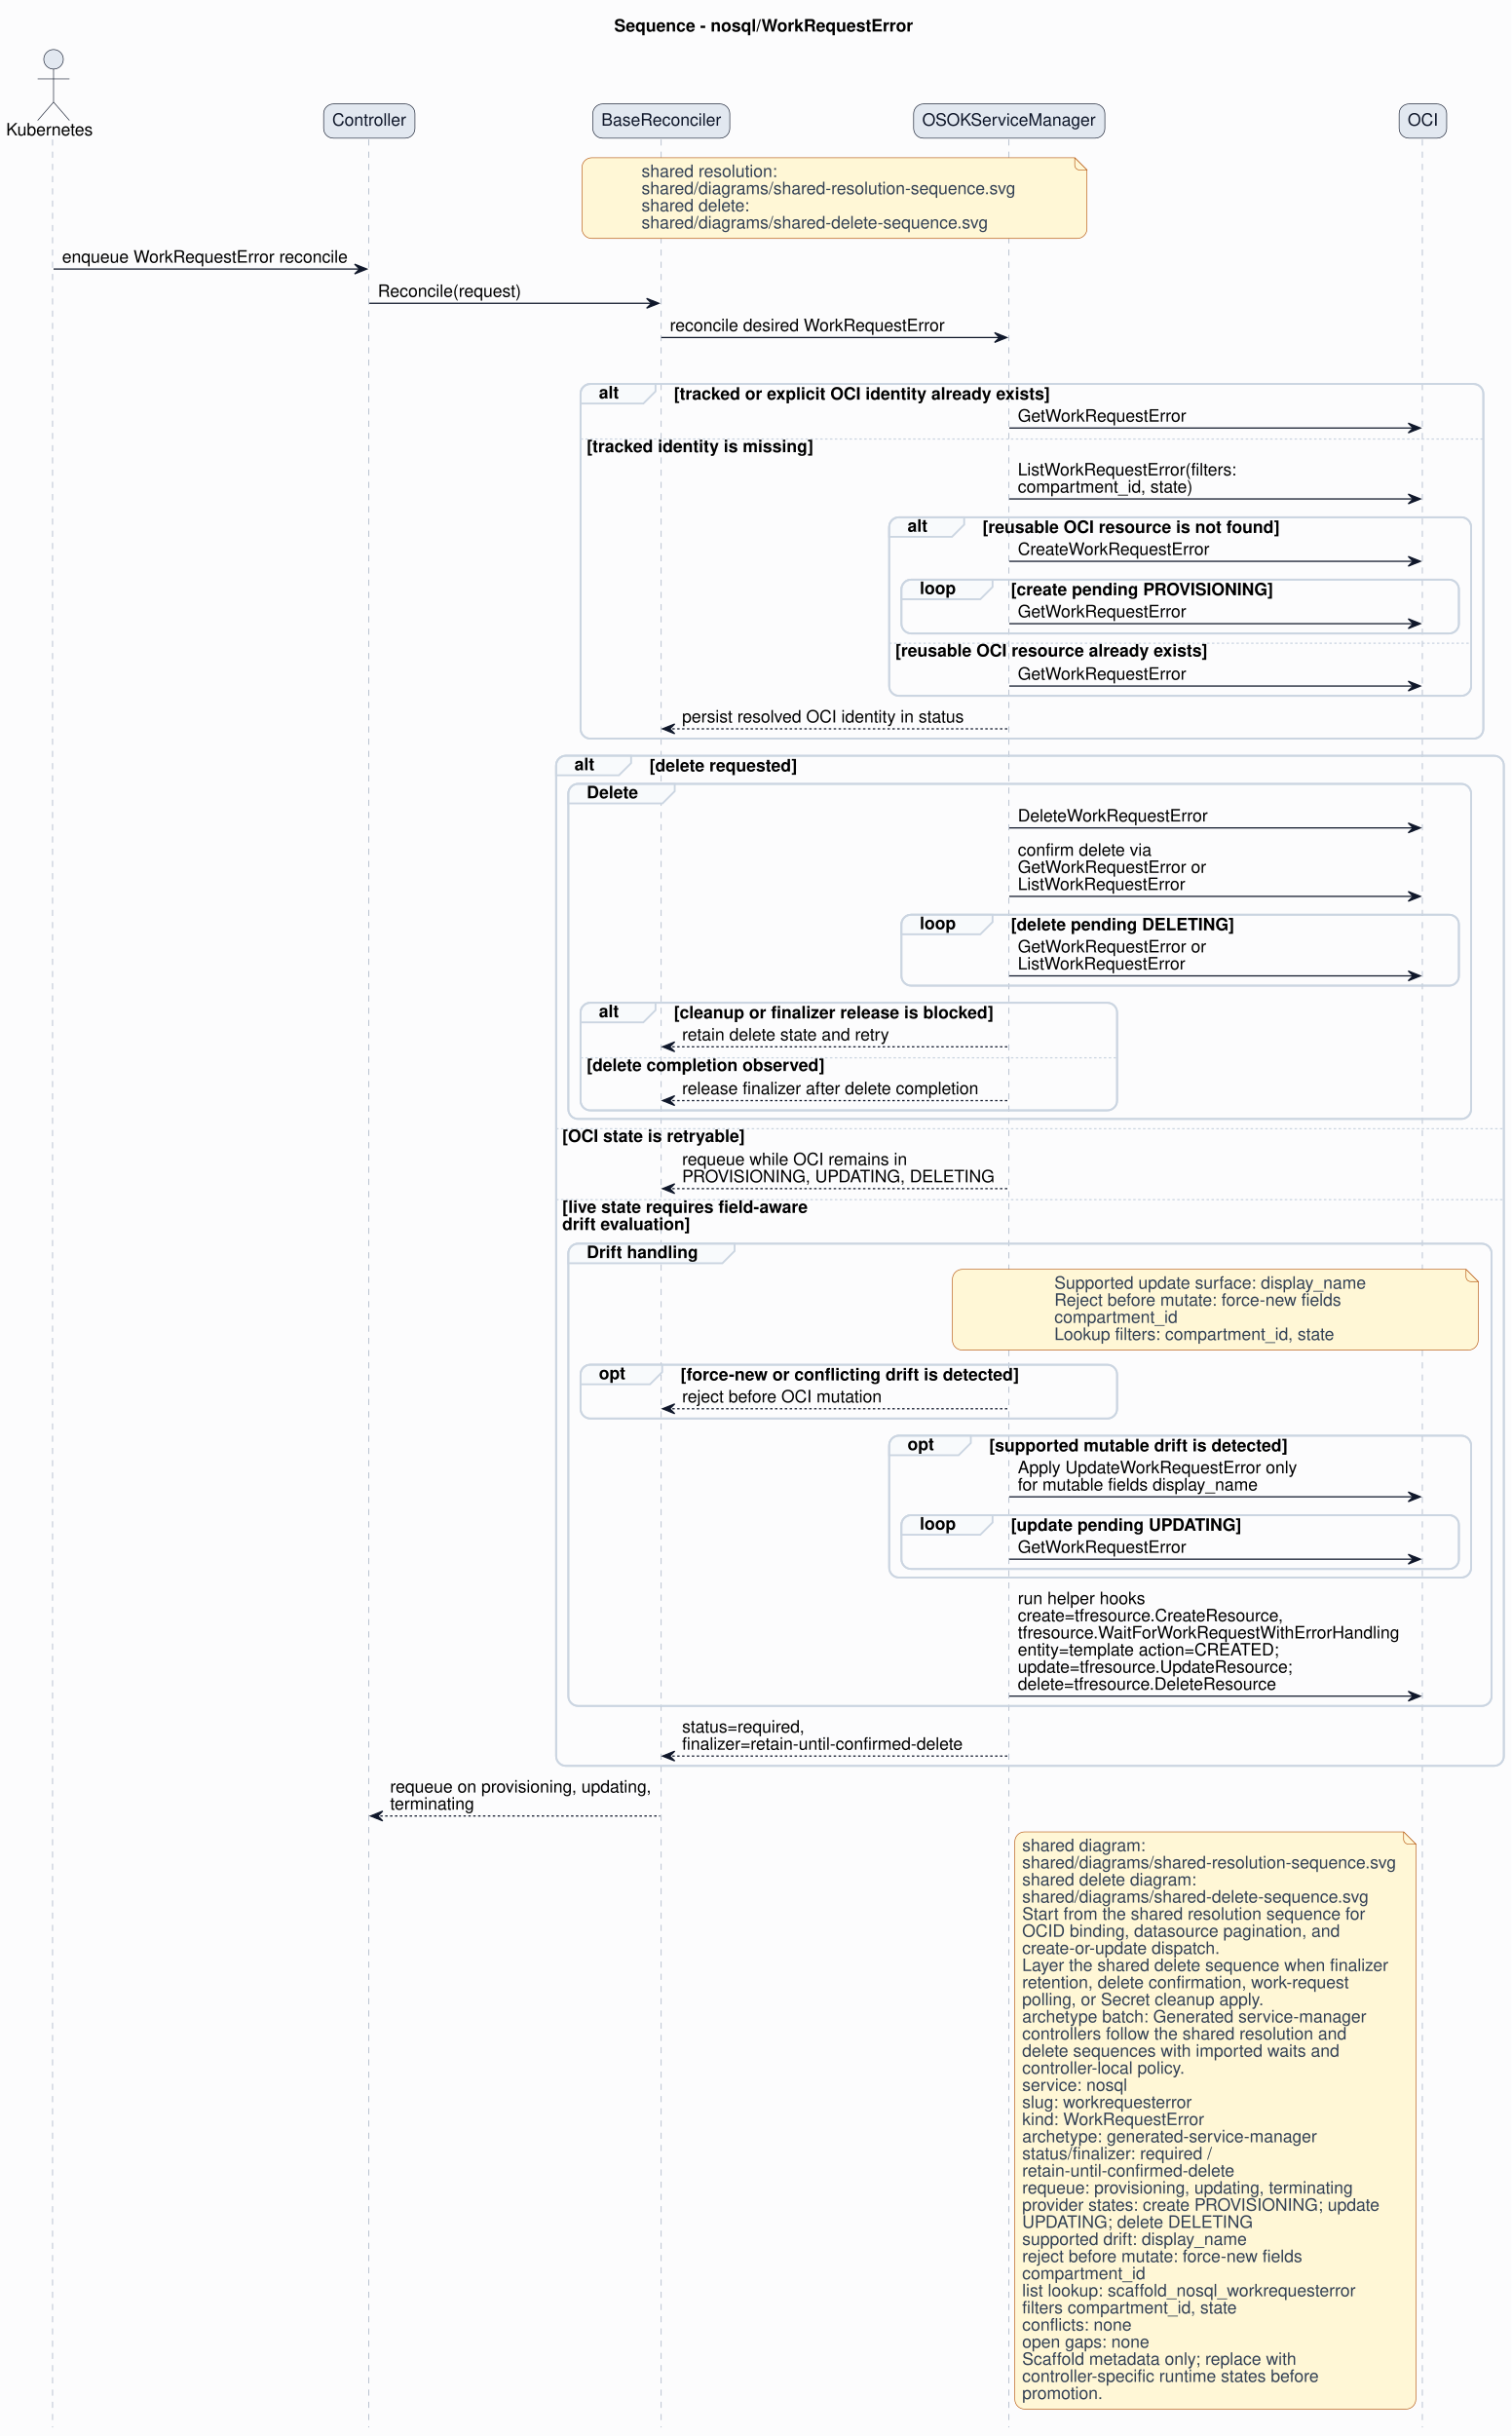
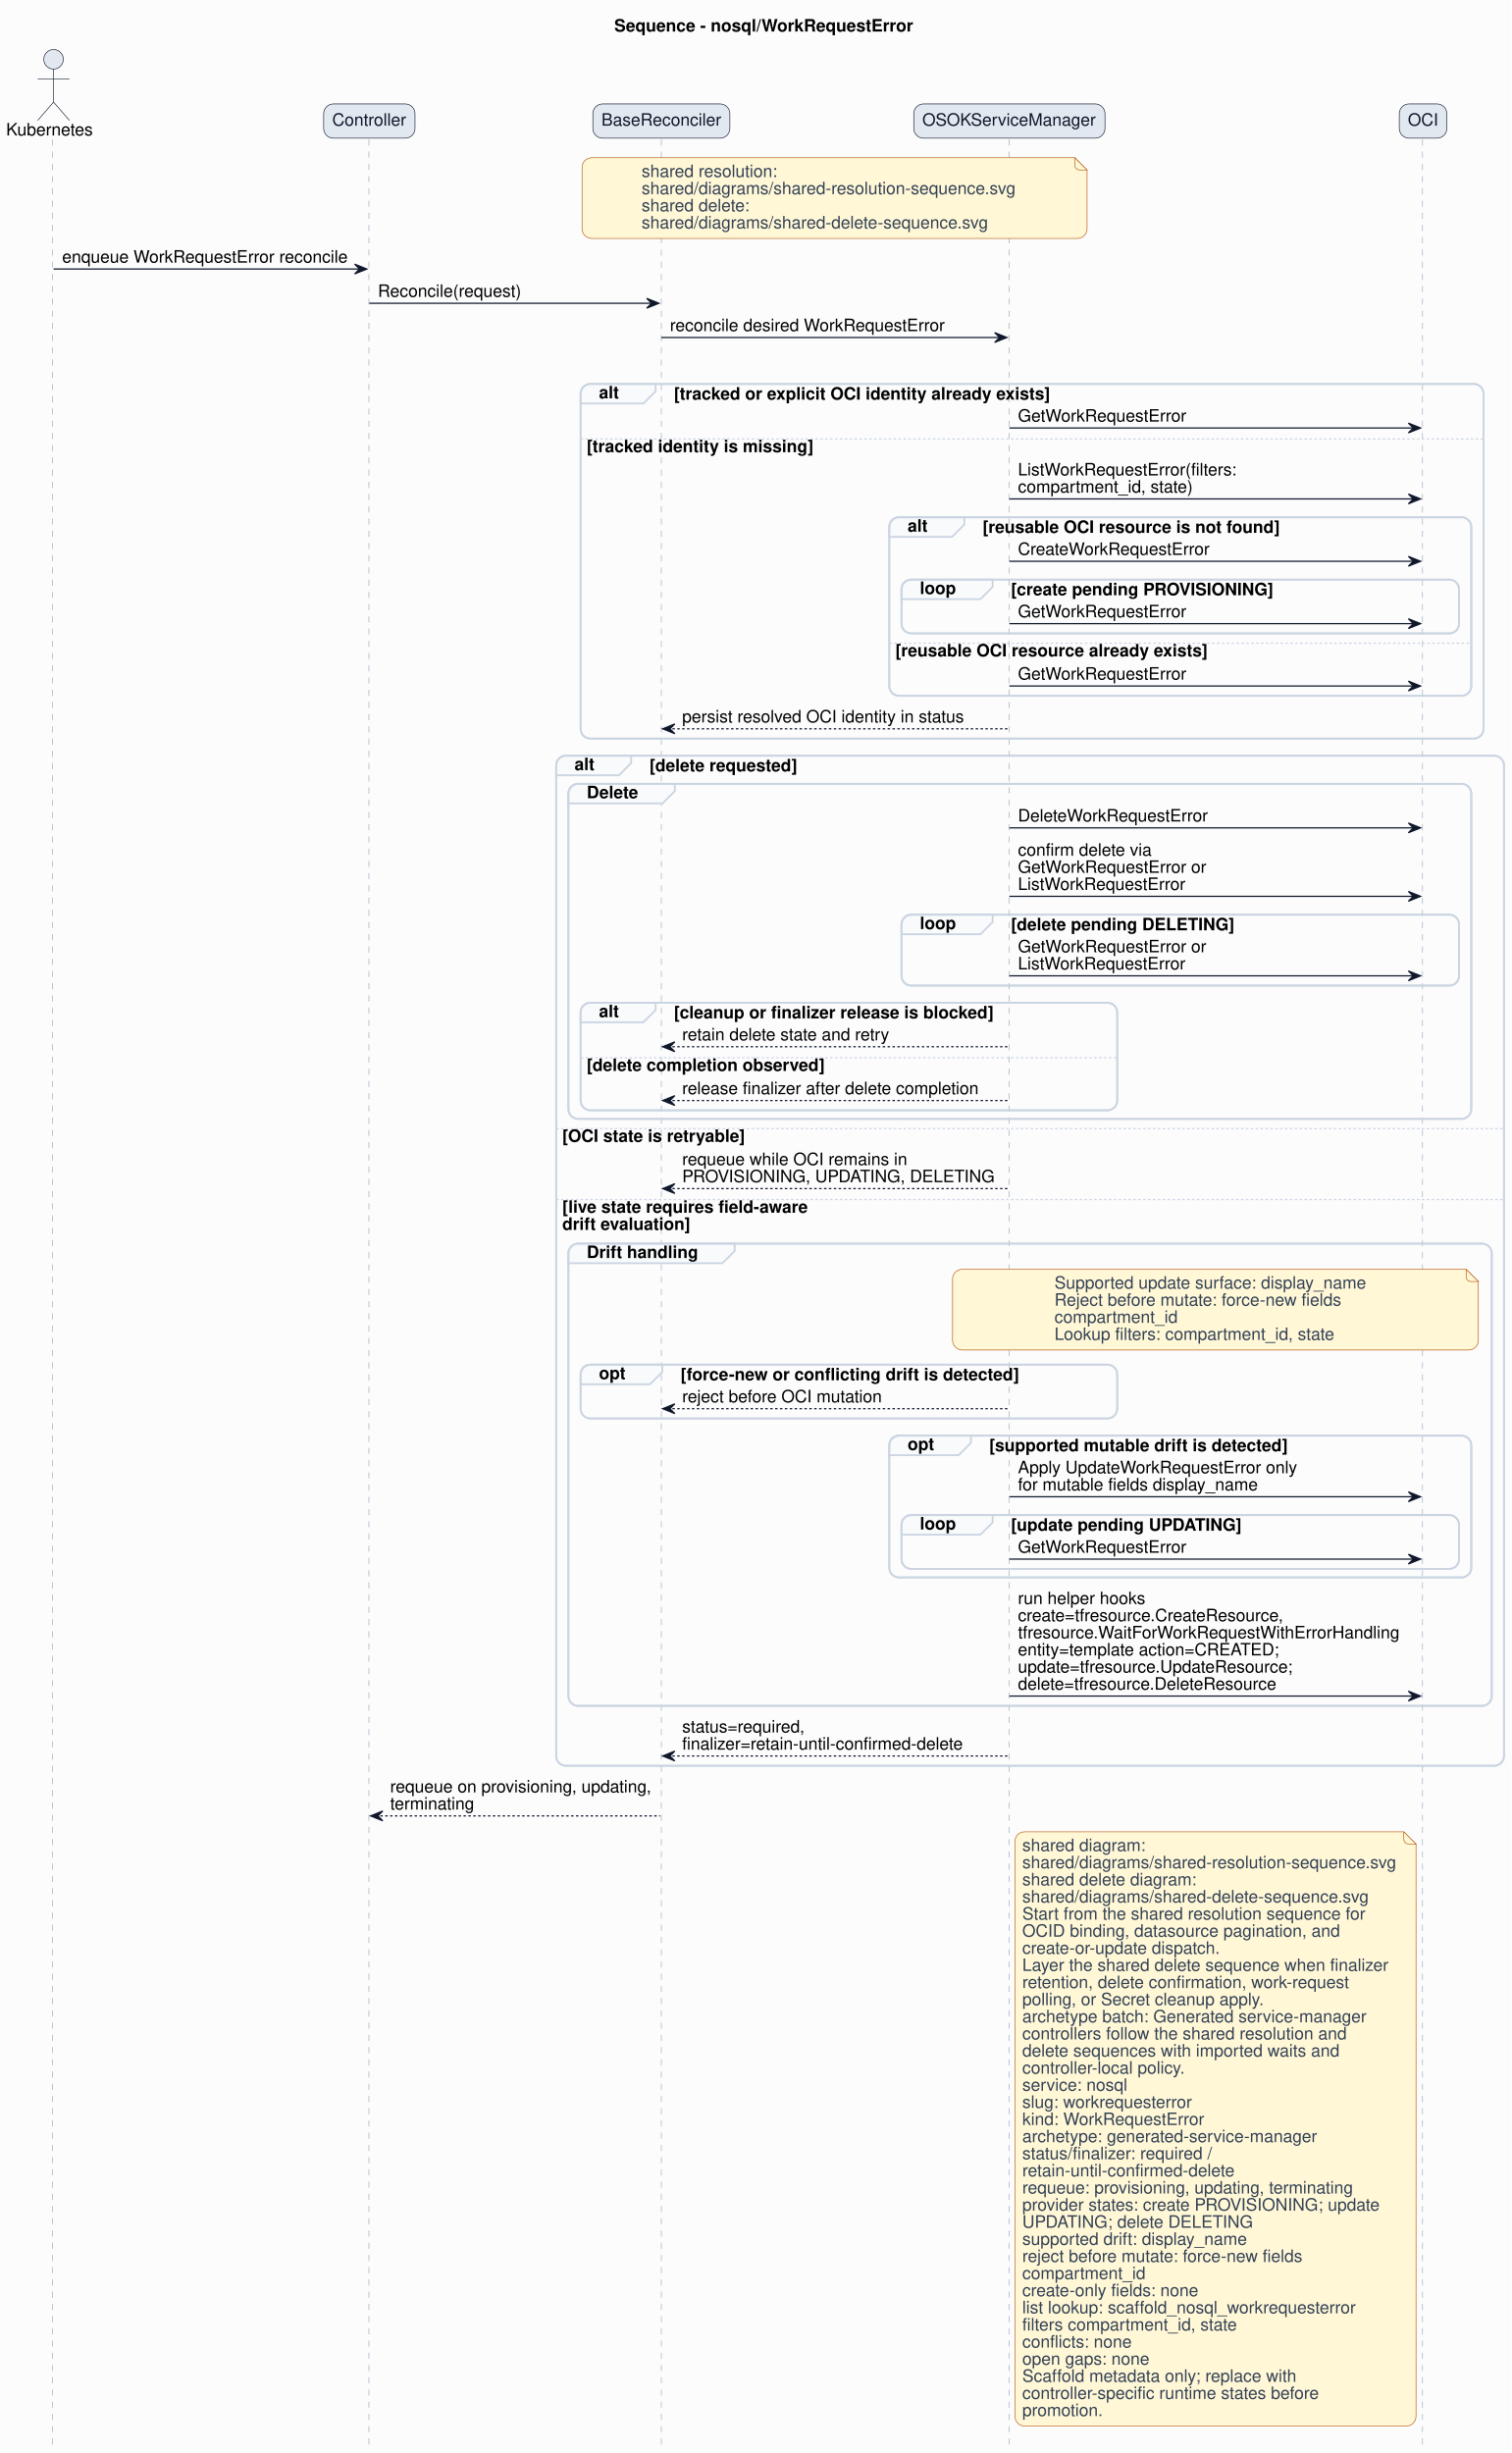
- <svg xmlns="http://www.w3.org/2000/svg" contentStyleType="text/css" data-diagram-type="SEQUENCE" height="1992px" preserveAspectRatio="none" style="width:1236px;height:1992px;background:#FCFCFD;" version="1.1" viewBox="0 0 1236 1992" width="1236px" zoomAndPan="magnify">
+ <svg xmlns="http://www.w3.org/2000/svg" contentStyleType="text/css" data-diagram-type="SEQUENCE" height="2006px" preserveAspectRatio="none" style="width:1236px;height:2006px;background:#FCFCFD;" version="1.1" viewBox="0 0 1236 2006" width="1236px" zoomAndPan="magnify">
  <defs />
  <g>
-     <rect fill="#FCFCFD" height="1992" style="stroke:none;stroke-width:1;" width="1236" x="0" y="0" />
+     <rect fill="#FCFCFD" height="2006" style="stroke:none;stroke-width:1;" width="1236" x="0" y="0" />
    <text fill="#000000" font-family="Helvetica" font-size="14" font-weight="bold" lengthAdjust="spacing" textLength="244.269" x="502.344" y="25.78">Sequence - nosql/WorkRequestError</text>
    <rect fill="none" height="290" rx="8" ry="8" style="stroke:#CBD5E1;stroke-width:1.5;" width="738.378" x="474.832" y="314" />
    <rect fill="none" height="146" rx="8" ry="8" style="stroke:#CBD5E1;stroke-width:1.5;" width="475.957" x="727.252" y="423" />
    <rect fill="none" height="44" rx="8" ry="8" style="stroke:#CBD5E1;stroke-width:1.5;" width="455.957" x="737.252" y="474" />
    <rect fill="none" height="826" rx="8" ry="8" style="stroke:#CBD5E1;stroke-width:1.5;" width="775.125" x="454.832" y="618" />
    <rect fill="none" height="274" rx="8" ry="8" style="stroke:#CBD5E1;stroke-width:1.5;" width="738.378" x="464.832" y="641" />
    <rect fill="none" height="58" rx="8" ry="8" style="stroke:#CBD5E1;stroke-width:1.5;" width="455.957" x="737.252" y="748" />
    <rect fill="none" height="88" rx="8" ry="8" style="stroke:#CBD5E1;stroke-width:1.5;" width="438.813" x="474.832" y="820" />
    <rect fill="none" height="378" rx="8" ry="8" style="stroke:#CBD5E1;stroke-width:1.5;" width="755.125" x="464.832" y="1017" />
    <rect fill="none" height="44" rx="8" ry="8" style="stroke:#CBD5E1;stroke-width:1.5;" width="438.813" x="474.832" y="1116" />
    <rect fill="none" height="116" rx="8" ry="8" style="stroke:#CBD5E1;stroke-width:1.5;" width="475.957" x="727.252" y="1174" />
    <rect fill="none" height="44" rx="8" ry="8" style="stroke:#CBD5E1;stroke-width:1.5;" width="455.957" x="737.252" y="1239" />
    <g class="participant-lifeline" data-entity-uid="part1" data-qualified-name="Kubernetes" id="part1-lifeline">
      <g>
-         <rect fill="#000000" fill-opacity="0" height="1871" width="8" x="39.803" y="114" />
-         <line style="stroke:#94A3B8;stroke-width:0.5;stroke-dasharray:5,5;" x1="43" x2="43" y1="114" y2="1985" />
+         <rect fill="#000000" fill-opacity="0" height="1885" width="8" x="39.803" y="114" />
+         <line style="stroke:#94A3B8;stroke-width:0.5;stroke-dasharray:5,5;" x1="43" x2="43" y1="114" y2="1999" />
      </g>
    </g>
    <g class="participant-lifeline" data-entity-uid="part2" data-qualified-name="Controller" id="part2-lifeline">
      <g>
-         <rect fill="#000000" fill-opacity="0" height="1871" width="8" x="298.03" y="114" />
-         <line style="stroke:#94A3B8;stroke-width:0.5;stroke-dasharray:5,5;" x1="301.685" x2="301.685" y1="114" y2="1985" />
+         <rect fill="#000000" fill-opacity="0" height="1885" width="8" x="298.03" y="114" />
+         <line style="stroke:#94A3B8;stroke-width:0.5;stroke-dasharray:5,5;" x1="301.685" x2="301.685" y1="114" y2="1999" />
      </g>
    </g>
    <g class="participant-lifeline" data-entity-uid="part3" data-qualified-name="BaseReconciler" id="part3-lifeline">
      <g>
-         <rect fill="#000000" fill-opacity="0" height="1871" width="8" x="536.856" y="114" />
-         <line style="stroke:#94A3B8;stroke-width:0.5;stroke-dasharray:5,5;" x1="540.832" x2="540.832" y1="114" y2="1985" />
+         <rect fill="#000000" fill-opacity="0" height="1885" width="8" x="536.856" y="114" />
+         <line style="stroke:#94A3B8;stroke-width:0.5;stroke-dasharray:5,5;" x1="540.832" x2="540.832" y1="114" y2="1999" />
      </g>
    </g>
    <g class="participant-lifeline" data-entity-uid="part4" data-qualified-name="ServiceManager" id="part4-lifeline">
      <g>
-         <rect fill="#000000" fill-opacity="0" height="1871" width="8" x="821.449" y="114" />
-         <line style="stroke:#94A3B8;stroke-width:0.5;stroke-dasharray:5,5;" x1="825.252" x2="825.252" y1="114" y2="1985" />
+         <rect fill="#000000" fill-opacity="0" height="1885" width="8" x="821.449" y="114" />
+         <line style="stroke:#94A3B8;stroke-width:0.5;stroke-dasharray:5,5;" x1="825.252" x2="825.252" y1="114" y2="1999" />
      </g>
    </g>
    <g class="participant-lifeline" data-entity-uid="part5" data-qualified-name="OCI" id="part5-lifeline">
      <g>
-         <rect fill="#000000" fill-opacity="0" height="1871" width="8" x="1159.765" y="114" />
-         <line style="stroke:#94A3B8;stroke-width:0.5;stroke-dasharray:5,5;" x1="1163.32" x2="1163.32" y1="114" y2="1985" />
+         <rect fill="#000000" fill-opacity="0" height="1885" width="8" x="1159.765" y="114" />
+         <line style="stroke:#94A3B8;stroke-width:0.5;stroke-dasharray:5,5;" x1="1163.32" x2="1163.32" y1="114" y2="1999" />
      </g>
    </g>
    <g class="participant participant-head" data-entity-uid="part1" data-qualified-name="Kubernetes" id="part1-head">
      <text fill="#000000" font-family="Helvetica" font-size="14" lengthAdjust="spacing" textLength="71.606" x="5" y="110.78">Kubernetes</text>
      <ellipse cx="43.803" cy="48.5" fill="#E2E8F0" rx="8" ry="8" style="stroke:#0F172A;stroke-width:0.5;" />
      <path d="M43.803,56.5 L43.803,83.5 M30.803,64.5 L56.803,64.5 M43.803,83.5 L30.803,98.5 M43.803,83.5 L56.803,98.5" fill="none" style="stroke:#0F172A;stroke-width:0.5;" />
    </g>
    <g class="participant participant-head" data-entity-uid="part2" data-qualified-name="Controller" id="part2-head">
      <rect fill="#E2E8F0" height="28" rx="8" ry="8" style="stroke:#0F172A;stroke-width:0.5;" width="74.689" x="264.685" y="85" />
      <text fill="#0F172A" font-family="Helvetica" font-size="14" lengthAdjust="spacing" textLength="60.69" x="271.685" y="102.78">Controller</text>
    </g>
    <g class="participant participant-head" data-entity-uid="part3" data-qualified-name="BaseReconciler" id="part3-head">
      <rect fill="#E2E8F0" height="28" rx="8" ry="8" style="stroke:#0F172A;stroke-width:0.5;" width="112.048" x="484.832" y="85" />
      <text fill="#0F172A" font-family="Helvetica" font-size="14" lengthAdjust="spacing" textLength="98.048" x="491.832" y="102.78">BaseReconciler</text>
    </g>
    <g class="participant participant-head" data-entity-uid="part4" data-qualified-name="ServiceManager" id="part4-head">
      <rect fill="#E2E8F0" height="28" rx="8" ry="8" style="stroke:#0F172A;stroke-width:0.5;" width="156.393" x="747.252" y="85" />
      <text fill="#0F172A" font-family="Helvetica" font-size="14" lengthAdjust="spacing" textLength="142.393" x="754.252" y="102.78">OSOKServiceManager</text>
    </g>
    <g class="participant participant-head" data-entity-uid="part5" data-qualified-name="OCI" id="part5-head">
      <rect fill="#E2E8F0" height="28" rx="8" ry="8" style="stroke:#0F172A;stroke-width:0.5;" width="38.89" x="1144.32" y="85" />
      <text fill="#0F172A" font-family="Helvetica" font-size="14" lengthAdjust="spacing" textLength="24.89" x="1151.32" y="102.78">OCI</text>
    </g>
    <path d="M476,137 L476,187 A8,8 0 0 0 484,195 L881,195 A8,8 0 0 0 889,187 L889,139 L879,129 L484,129 A8,8 0 0 0 476,137" fill="#FFF7D6" style="stroke:#B45309;stroke-width:0.5;" />
    <path d="M879,129 L879,135 A4,4 0 0 0 883,139 L889,139 L879,129" fill="#FFF7D6" style="stroke:#B45309;stroke-width:0.5;" />
    <text fill="#334155" font-family="Helvetica" font-size="14" lengthAdjust="spacing" textLength="111.289" x="524.711" y="144.78">shared resolution:</text>
    <text fill="#334155" font-family="Helvetica" font-size="14" lengthAdjust="spacing" textLength="307.392" x="524.711" y="158.78">shared/diagrams/shared-resolution-sequence.svg</text>
    <text fill="#334155" font-family="Helvetica" font-size="14" lengthAdjust="spacing" textLength="88.731" x="524.711" y="172.78">shared delete:</text>
    <text fill="#334155" font-family="Helvetica" font-size="14" lengthAdjust="spacing" textLength="284.833" x="524.711" y="186.78">shared/diagrams/shared-delete-sequence.svg</text>
    <g class="message" data-entity-1="part1" data-entity-2="part2" id="msg1">
      <polygon fill="#0F172A" points="290.03,216,300.03,220,290.03,224,294.03,220" style="stroke:#0F172A;stroke-width:1;" />
      <line style="stroke:#0F172A;stroke-width:1;" x1="43.803" x2="296.03" y1="220" y2="220" />
      <text fill="#000000" font-family="Helvetica" font-size="14" lengthAdjust="spacing" textLength="234.227" x="50.803" y="214.78">enqueue WorkRequestError reconcile</text>
    </g>
    <g class="message" data-entity-1="part2" data-entity-2="part3" id="msg2">
      <polygon fill="#0F172A" points="528.856,244,538.856,248,528.856,252,532.856,248" style="stroke:#0F172A;stroke-width:1;" />
      <line style="stroke:#0F172A;stroke-width:1;" x1="302.03" x2="534.856" y1="248" y2="248" />
      <text fill="#000000" font-family="Helvetica" font-size="14" lengthAdjust="spacing" textLength="117.496" x="309.03" y="242.78">Reconcile(request)</text>
    </g>
    <g class="message" data-entity-1="part3" data-entity-2="part4" id="msg3">
      <polygon fill="#0F172A" points="813.449,272,823.449,276,813.449,280,817.449,276" style="stroke:#0F172A;stroke-width:1;" />
      <line style="stroke:#0F172A;stroke-width:1;" x1="540.856" x2="819.449" y1="276" y2="276" />
      <text fill="#000000" font-family="Helvetica" font-size="14" lengthAdjust="spacing" textLength="225.641" x="547.856" y="270.78">reconcile desired WorkRequestError</text>
    </g>
    <path d="M482.832,314 L536.17,314 L536.17,320 L526.17,330 L474.832,330 L474.832,322 A8,8 0 0 1 482.832,314" fill="#F8FAFC" style="stroke:#CBD5E1;stroke-width:1.5;" />
    <rect fill="none" height="290" rx="8" ry="8" style="stroke:#CBD5E1;stroke-width:1.5;" width="738.378" x="474.832" y="314" />
    <text fill="#000000" font-family="Helvetica" font-size="14" font-weight="bold" lengthAdjust="spacing" textLength="16.338" x="489.832" y="325.78">alt</text>
    <text fill="#000000" font-family="Helvetica" font-size="14" font-weight="bold" lengthAdjust="spacing" textLength="308.109" x="551.17" y="326.78">[tracked or explicit OCI identity already exists]</text>
    <g class="message" data-entity-1="part4" data-entity-2="part5" id="msg4">
      <polygon fill="#0F172A" points="1151.765,346,1161.765,350,1151.765,354,1155.765,350" style="stroke:#0F172A;stroke-width:1;" />
      <line style="stroke:#0F172A;stroke-width:1;" x1="825.449" x2="1157.765" y1="350" y2="350" />
      <text fill="#000000" font-family="Helvetica" font-size="14" lengthAdjust="spacing" textLength="138.482" x="832.449" y="344.78">GetWorkRequestError</text>
    </g>
    <line style="stroke:#CBD5E1;stroke-width:1;stroke-dasharray:2,2;" x1="474.832" x2="1213.21" y1="359" y2="359" />
    <text fill="#000000" font-family="Helvetica" font-size="14" font-weight="bold" lengthAdjust="spacing" textLength="185.158" x="479.832" y="369.78">[tracked identity is missing]</text>
    <g class="message" data-entity-1="part4" data-entity-2="part5" id="msg5">
      <polygon fill="#0F172A" points="1151.765,404,1161.765,408,1151.765,412,1155.765,408" style="stroke:#0F172A;stroke-width:1;" />
      <line style="stroke:#0F172A;stroke-width:1;" x1="825.449" x2="1157.765" y1="408" y2="408" />
      <text fill="#000000" font-family="Helvetica" font-size="14" lengthAdjust="spacing" textLength="179.703" x="832.449" y="388.78">ListWorkRequestError(filters:</text>
      <text fill="#000000" font-family="Helvetica" font-size="14" lengthAdjust="spacing" textLength="143.172" x="832.449" y="402.78">compartment_id, state)</text>
    </g>
    <path d="M735.252,423 L788.59,423 L788.59,429 L778.59,439 L727.252,439 L727.252,431 A8,8 0 0 1 735.252,423" fill="#F8FAFC" style="stroke:#CBD5E1;stroke-width:1.5;" />
    <rect fill="none" height="146" rx="8" ry="8" style="stroke:#CBD5E1;stroke-width:1.5;" width="475.957" x="727.252" y="423" />
    <text fill="#000000" font-family="Helvetica" font-size="14" font-weight="bold" lengthAdjust="spacing" textLength="16.338" x="742.252" y="434.78">alt</text>
    <text fill="#000000" font-family="Helvetica" font-size="14" font-weight="bold" lengthAdjust="spacing" textLength="242.703" x="803.59" y="435.78">[reusable OCI resource is not found]</text>
    <g class="message" data-entity-1="part4" data-entity-2="part5" id="msg6">
      <polygon fill="#0F172A" points="1151.765,455,1161.765,459,1151.765,463,1155.765,459" style="stroke:#0F172A;stroke-width:1;" />
      <line style="stroke:#0F172A;stroke-width:1;" x1="825.449" x2="1157.765" y1="459" y2="459" />
      <text fill="#000000" font-family="Helvetica" font-size="14" lengthAdjust="spacing" textLength="157.938" x="832.449" y="453.78">CreateWorkRequestError</text>
    </g>
    <path d="M745.252,474 L811.797,474 L811.797,480 L801.797,490 L737.252,490 L737.252,482 A8,8 0 0 1 745.252,474" fill="#F8FAFC" style="stroke:#CBD5E1;stroke-width:1.5;" />
    <rect fill="none" height="44" rx="8" ry="8" style="stroke:#CBD5E1;stroke-width:1.5;" width="455.957" x="737.252" y="474" />
    <text fill="#000000" font-family="Helvetica" font-size="14" font-weight="bold" lengthAdjust="spacing" textLength="29.545" x="752.252" y="485.78">loop</text>
    <text fill="#000000" font-family="Helvetica" font-size="14" font-weight="bold" lengthAdjust="spacing" textLength="215.476" x="826.797" y="486.78">[create pending PROVISIONING]</text>
    <g class="message" data-entity-1="part4" data-entity-2="part5" id="msg7">
      <polygon fill="#0F172A" points="1151.765,506,1161.765,510,1151.765,514,1155.765,510" style="stroke:#0F172A;stroke-width:1;" />
      <line style="stroke:#0F172A;stroke-width:1;" x1="825.449" x2="1157.765" y1="510" y2="510" />
      <text fill="#000000" font-family="Helvetica" font-size="14" lengthAdjust="spacing" textLength="138.482" x="832.449" y="504.78">GetWorkRequestError</text>
    </g>
    <line style="stroke:#CBD5E1;stroke-width:1;stroke-dasharray:2,2;" x1="727.252" x2="1203.21" y1="526" y2="526" />
    <text fill="#000000" font-family="Helvetica" font-size="14" font-weight="bold" lengthAdjust="spacing" textLength="255.233" x="732.252" y="536.78">[reusable OCI resource already exists]</text>
    <g class="message" data-entity-1="part4" data-entity-2="part5" id="msg8">
      <polygon fill="#0F172A" points="1151.765,557,1161.765,561,1151.765,565,1155.765,561" style="stroke:#0F172A;stroke-width:1;" />
      <line style="stroke:#0F172A;stroke-width:1;" x1="825.449" x2="1157.765" y1="561" y2="561" />
      <text fill="#000000" font-family="Helvetica" font-size="14" lengthAdjust="spacing" textLength="138.482" x="832.449" y="555.78">GetWorkRequestError</text>
    </g>
    <g class="message" data-entity-1="part4" data-entity-2="part3" id="msg9">
      <polygon fill="#0F172A" points="551.856,592,541.856,596,551.856,600,547.856,596" style="stroke:#0F172A;stroke-width:1;" />
      <line style="stroke:#0F172A;stroke-width:1;stroke-dasharray:2,2;" x1="545.856" x2="824.449" y1="596" y2="596" />
      <text fill="#000000" font-family="Helvetica" font-size="14" lengthAdjust="spacing" textLength="231.096" x="557.856" y="590.78">persist resolved OCI identity in status</text>
    </g>
    <path d="M462.832,618 L516.17,618 L516.17,624 L506.17,634 L454.832,634 L454.832,626 A8,8 0 0 1 462.832,618" fill="#F8FAFC" style="stroke:#CBD5E1;stroke-width:1.5;" />
    <rect fill="none" height="826" rx="8" ry="8" style="stroke:#CBD5E1;stroke-width:1.5;" width="775.125" x="454.832" y="618" />
    <text fill="#000000" font-family="Helvetica" font-size="14" font-weight="bold" lengthAdjust="spacing" textLength="16.338" x="469.832" y="629.78">alt</text>
    <text fill="#000000" font-family="Helvetica" font-size="14" font-weight="bold" lengthAdjust="spacing" textLength="120.586" x="531.17" y="630.78">[delete requested]</text>
    <path d="M472.832,641 L551.852,641 L551.852,647 L541.852,657 L464.832,657 L464.832,649 A8,8 0 0 1 472.832,641" fill="#F8FAFC" style="stroke:#CBD5E1;stroke-width:1.5;" />
    <rect fill="none" height="274" rx="8" ry="8" style="stroke:#CBD5E1;stroke-width:1.5;" width="738.378" x="464.832" y="641" />
    <text fill="#000000" font-family="Helvetica" font-size="14" font-weight="bold" lengthAdjust="spacing" textLength="42.02" x="479.832" y="652.78">Delete</text>
    <g class="message" data-entity-1="part4" data-entity-2="part5" id="msg10">
      <polygon fill="#0F172A" points="1151.765,673,1161.765,677,1151.765,681,1155.765,677" style="stroke:#0F172A;stroke-width:1;" />
      <line style="stroke:#0F172A;stroke-width:1;" x1="825.449" x2="1157.765" y1="677" y2="677" />
      <text fill="#000000" font-family="Helvetica" font-size="14" lengthAdjust="spacing" textLength="156.386" x="832.449" y="671.78">DeleteWorkRequestError</text>
    </g>
    <g class="message" data-entity-1="part4" data-entity-2="part5" id="msg11">
      <polygon fill="#0F172A" points="1151.765,729,1161.765,733,1151.765,737,1155.765,733" style="stroke:#0F172A;stroke-width:1;" />
      <line style="stroke:#0F172A;stroke-width:1;" x1="825.449" x2="1157.765" y1="733" y2="733" />
      <text fill="#000000" font-family="Helvetica" font-size="14" lengthAdjust="spacing" textLength="109.717" x="832.449" y="699.78">confirm delete via</text>
      <text fill="#000000" font-family="Helvetica" font-size="14" lengthAdjust="spacing" textLength="154.82" x="832.449" y="713.78">GetWorkRequestError or</text>
      <text fill="#000000" font-family="Helvetica" font-size="14" lengthAdjust="spacing" textLength="137.703" x="832.449" y="727.78">ListWorkRequestError</text>
    </g>
    <path d="M745.252,748 L811.797,748 L811.797,754 L801.797,764 L737.252,764 L737.252,756 A8,8 0 0 1 745.252,748" fill="#F8FAFC" style="stroke:#CBD5E1;stroke-width:1.5;" />
    <rect fill="none" height="58" rx="8" ry="8" style="stroke:#CBD5E1;stroke-width:1.5;" width="455.957" x="737.252" y="748" />
    <text fill="#000000" font-family="Helvetica" font-size="14" font-weight="bold" lengthAdjust="spacing" textLength="29.545" x="752.252" y="759.78">loop</text>
    <text fill="#000000" font-family="Helvetica" font-size="14" font-weight="bold" lengthAdjust="spacing" textLength="182.779" x="826.797" y="760.78">[delete pending DELETING]</text>
    <g class="message" data-entity-1="part4" data-entity-2="part5" id="msg12">
      <polygon fill="#0F172A" points="1151.765,794,1161.765,798,1151.765,802,1155.765,798" style="stroke:#0F172A;stroke-width:1;" />
      <line style="stroke:#0F172A;stroke-width:1;" x1="825.449" x2="1157.765" y1="798" y2="798" />
      <text fill="#000000" font-family="Helvetica" font-size="14" lengthAdjust="spacing" textLength="154.82" x="832.449" y="778.78">GetWorkRequestError or</text>
      <text fill="#000000" font-family="Helvetica" font-size="14" lengthAdjust="spacing" textLength="137.703" x="832.449" y="792.78">ListWorkRequestError</text>
    </g>
    <path d="M482.832,820 L536.17,820 L536.17,826 L526.17,836 L474.832,836 L474.832,828 A8,8 0 0 1 482.832,820" fill="#F8FAFC" style="stroke:#CBD5E1;stroke-width:1.5;" />
    <rect fill="none" height="88" rx="8" ry="8" style="stroke:#CBD5E1;stroke-width:1.5;" width="438.813" x="474.832" y="820" />
    <text fill="#000000" font-family="Helvetica" font-size="14" font-weight="bold" lengthAdjust="spacing" textLength="16.338" x="489.832" y="831.78">alt</text>
    <text fill="#000000" font-family="Helvetica" font-size="14" font-weight="bold" lengthAdjust="spacing" textLength="261.427" x="551.17" y="832.78">[cleanup or finalizer release is blocked]</text>
    <g class="message" data-entity-1="part4" data-entity-2="part3" id="msg13">
      <polygon fill="#0F172A" points="551.856,852,541.856,856,551.856,860,547.856,856" style="stroke:#0F172A;stroke-width:1;" />
      <line style="stroke:#0F172A;stroke-width:1;stroke-dasharray:2,2;" x1="545.856" x2="824.449" y1="856" y2="856" />
      <text fill="#000000" font-family="Helvetica" font-size="14" lengthAdjust="spacing" textLength="170.434" x="557.856" y="850.78">retain delete state and retry</text>
    </g>
    <line style="stroke:#CBD5E1;stroke-width:1;stroke-dasharray:2,2;" x1="474.832" x2="913.645" y1="865" y2="865" />
    <text fill="#000000" font-family="Helvetica" font-size="14" font-weight="bold" lengthAdjust="spacing" textLength="194.482" x="479.832" y="875.78">[delete completion observed]</text>
    <g class="message" data-entity-1="part4" data-entity-2="part3" id="msg14">
      <polygon fill="#0F172A" points="551.856,896,541.856,900,551.856,904,547.856,900" style="stroke:#0F172A;stroke-width:1;" />
      <line style="stroke:#0F172A;stroke-width:1;stroke-dasharray:2,2;" x1="545.856" x2="824.449" y1="900" y2="900" />
      <text fill="#000000" font-family="Helvetica" font-size="14" lengthAdjust="spacing" textLength="243.578" x="557.856" y="894.78">release finalizer after delete completion</text>
    </g>
    <line style="stroke:#CBD5E1;stroke-width:1;stroke-dasharray:2,2;" x1="454.832" x2="1229.957" y1="923" y2="923" />
    <text fill="#000000" font-family="Helvetica" font-size="14" font-weight="bold" lengthAdjust="spacing" textLength="149.386" x="459.832" y="933.78">[OCI state is retryable]</text>
    <g class="message" data-entity-1="part4" data-entity-2="part3" id="msg15">
      <polygon fill="#0F172A" points="551.856,968,541.856,972,551.856,976,547.856,972" style="stroke:#0F172A;stroke-width:1;" />
      <line style="stroke:#0F172A;stroke-width:1;stroke-dasharray:2,2;" x1="545.856" x2="824.449" y1="972" y2="972" />
      <text fill="#000000" font-family="Helvetica" font-size="14" lengthAdjust="spacing" textLength="184.42" x="557.856" y="952.78">requeue while OCI remains in</text>
      <text fill="#000000" font-family="Helvetica" font-size="14" lengthAdjust="spacing" textLength="260.593" x="557.856" y="966.78">PROVISIONING, UPDATING, DELETING</text>
    </g>
    <line style="stroke:#CBD5E1;stroke-width:1;stroke-dasharray:2,2;" x1="454.832" x2="1229.957" y1="981" y2="981" />
    <text fill="#000000" font-family="Helvetica" font-size="14" font-weight="bold" lengthAdjust="spacing" textLength="200.751" x="459.832" y="991.78">[live state requires field-aware</text>
    <text fill="#000000" font-family="Helvetica" font-size="14" font-weight="bold" lengthAdjust="spacing" textLength="105.007" x="459.832" y="1005.78">drift evaluation]</text>
    <path d="M472.832,1017 L600.818,1017 L600.818,1023 L590.818,1033 L464.832,1033 L464.832,1025 A8,8 0 0 1 472.832,1017" fill="#F8FAFC" style="stroke:#CBD5E1;stroke-width:1.5;" />
    <rect fill="none" height="378" rx="8" ry="8" style="stroke:#CBD5E1;stroke-width:1.5;" width="755.125" x="464.832" y="1017" />
    <text fill="#000000" font-family="Helvetica" font-size="14" font-weight="bold" lengthAdjust="spacing" textLength="90.986" x="479.832" y="1028.78">Drift handling</text>
    <path d="M779,1046 L779,1096 A8,8 0 0 0 787,1104 L1201,1104 A8,8 0 0 0 1209,1096 L1209,1048 L1199,1038 L787,1038 A8,8 0 0 0 779,1046" fill="#FFF7D6" style="stroke:#B45309;stroke-width:0.5;" />
    <path d="M1199,1038 L1199,1044 A4,4 0 0 0 1203,1048 L1209,1048 L1199,1038" fill="#FFF7D6" style="stroke:#B45309;stroke-width:0.5;" />
    <text fill="#334155" font-family="Helvetica" font-size="14" lengthAdjust="spacing" textLength="255.281" x="862.338" y="1053.78">Supported update surface: display_name</text>
    <text fill="#334155" font-family="Helvetica" font-size="14" lengthAdjust="spacing" textLength="235.778" x="862.338" y="1067.78">Reject before mutate: force-new fields</text>
    <text fill="#334155" font-family="Helvetica" font-size="14" lengthAdjust="spacing" textLength="100.379" x="862.338" y="1081.78">compartment_id</text>
    <text fill="#334155" font-family="Helvetica" font-size="14" lengthAdjust="spacing" textLength="229.558" x="862.338" y="1095.78">Lookup filters: compartment_id, state</text>
    <path d="M482.832,1116 L541.598,1116 L541.598,1122 L531.598,1132 L474.832,1132 L474.832,1124 A8,8 0 0 1 482.832,1116" fill="#F8FAFC" style="stroke:#CBD5E1;stroke-width:1.5;" />
    <rect fill="none" height="44" rx="8" ry="8" style="stroke:#CBD5E1;stroke-width:1.5;" width="438.813" x="474.832" y="1116" />
    <text fill="#000000" font-family="Helvetica" font-size="14" font-weight="bold" lengthAdjust="spacing" textLength="21.766" x="489.832" y="1127.78">opt</text>
    <text fill="#000000" font-family="Helvetica" font-size="14" font-weight="bold" lengthAdjust="spacing" textLength="276.131" x="556.598" y="1128.78">[force-new or conflicting drift is detected]</text>
    <g class="message" data-entity-1="part4" data-entity-2="part3" id="msg16">
      <polygon fill="#0F172A" points="551.856,1148,541.856,1152,551.856,1156,547.856,1152" style="stroke:#0F172A;stroke-width:1;" />
      <line style="stroke:#0F172A;stroke-width:1;stroke-dasharray:2,2;" x1="545.856" x2="824.449" y1="1152" y2="1152" />
      <text fill="#000000" font-family="Helvetica" font-size="14" lengthAdjust="spacing" textLength="164.185" x="557.856" y="1146.78">reject before OCI mutation</text>
    </g>
    <path d="M735.252,1174 L794.018,1174 L794.018,1180 L784.018,1190 L727.252,1190 L727.252,1182 A8,8 0 0 1 735.252,1174" fill="#F8FAFC" style="stroke:#CBD5E1;stroke-width:1.5;" />
    <rect fill="none" height="116" rx="8" ry="8" style="stroke:#CBD5E1;stroke-width:1.5;" width="475.957" x="727.252" y="1174" />
    <text fill="#000000" font-family="Helvetica" font-size="14" font-weight="bold" lengthAdjust="spacing" textLength="21.766" x="742.252" y="1185.78">opt</text>
    <text fill="#000000" font-family="Helvetica" font-size="14" font-weight="bold" lengthAdjust="spacing" textLength="243.462" x="809.018" y="1186.78">[supported mutable drift is detected]</text>
    <g class="message" data-entity-1="part4" data-entity-2="part5" id="msg17">
      <polygon fill="#0F172A" points="1151.765,1220,1161.765,1224,1151.765,1228,1155.765,1224" style="stroke:#0F172A;stroke-width:1;" />
      <line style="stroke:#0F172A;stroke-width:1;" x1="825.449" x2="1157.765" y1="1224" y2="1224" />
      <text fill="#000000" font-family="Helvetica" font-size="14" lengthAdjust="spacing" textLength="229.544" x="832.449" y="1204.78">Apply UpdateWorkRequestError only</text>
      <text fill="#000000" font-family="Helvetica" font-size="14" lengthAdjust="spacing" textLength="196.882" x="832.449" y="1218.78">for mutable fields display_name</text>
    </g>
    <path d="M745.252,1239 L811.797,1239 L811.797,1245 L801.797,1255 L737.252,1255 L737.252,1247 A8,8 0 0 1 745.252,1239" fill="#F8FAFC" style="stroke:#CBD5E1;stroke-width:1.5;" />
    <rect fill="none" height="44" rx="8" ry="8" style="stroke:#CBD5E1;stroke-width:1.5;" width="455.957" x="737.252" y="1239" />
    <text fill="#000000" font-family="Helvetica" font-size="14" font-weight="bold" lengthAdjust="spacing" textLength="29.545" x="752.252" y="1250.78">loop</text>
    <text fill="#000000" font-family="Helvetica" font-size="14" font-weight="bold" lengthAdjust="spacing" textLength="190.538" x="826.797" y="1251.78">[update pending UPDATING]</text>
    <g class="message" data-entity-1="part4" data-entity-2="part5" id="msg18">
      <polygon fill="#0F172A" points="1151.765,1271,1161.765,1275,1151.765,1279,1155.765,1275" style="stroke:#0F172A;stroke-width:1;" />
      <line style="stroke:#0F172A;stroke-width:1;" x1="825.449" x2="1157.765" y1="1275" y2="1275" />
      <text fill="#000000" font-family="Helvetica" font-size="14" lengthAdjust="spacing" textLength="138.482" x="832.449" y="1269.78">GetWorkRequestError</text>
    </g>
    <g class="message" data-entity-1="part4" data-entity-2="part5" id="msg19">
      <polygon fill="#0F172A" points="1151.765,1383,1161.765,1387,1151.765,1391,1155.765,1387" style="stroke:#0F172A;stroke-width:1;" />
      <line style="stroke:#0F172A;stroke-width:1;" x1="825.449" x2="1157.765" y1="1387" y2="1387" />
      <text fill="#000000" font-family="Helvetica" font-size="14" lengthAdjust="spacing" textLength="104.289" x="832.449" y="1311.78">run helper hooks</text>
      <text fill="#000000" font-family="Helvetica" font-size="14" lengthAdjust="spacing" textLength="219.051" x="832.449" y="1325.78">create=tfresource.CreateResource,</text>
      <text fill="#000000" font-family="Helvetica" font-size="14" lengthAdjust="spacing" textLength="314.316" x="832.449" y="1339.78">tfresource.WaitForWorkRequestWithErrorHandling</text>
      <text fill="#000000" font-family="Helvetica" font-size="14" lengthAdjust="spacing" textLength="215.544" x="832.449" y="1353.78">entity=template action=CREATED;</text>
      <text fill="#000000" font-family="Helvetica" font-size="14" lengthAdjust="spacing" textLength="226.085" x="832.449" y="1367.78">update=tfresource.UpdateResource;</text>
      <text fill="#000000" font-family="Helvetica" font-size="14" lengthAdjust="spacing" textLength="212.844" x="832.449" y="1381.78">delete=tfresource.DeleteResource</text>
    </g>
    <g class="message" data-entity-1="part4" data-entity-2="part3" id="msg20">
      <polygon fill="#0F172A" points="551.856,1432,541.856,1436,551.856,1440,547.856,1436" style="stroke:#0F172A;stroke-width:1;" />
      <line style="stroke:#0F172A;stroke-width:1;stroke-dasharray:2,2;" x1="545.856" x2="824.449" y1="1436" y2="1436" />
      <text fill="#000000" font-family="Helvetica" font-size="14" lengthAdjust="spacing" textLength="100.782" x="557.856" y="1416.78">status=required,</text>
      <text fill="#000000" font-family="Helvetica" font-size="14" lengthAdjust="spacing" textLength="230.72" x="557.856" y="1430.78">finalizer=retain-until-confirmed-delete</text>
    </g>
    <g class="message" data-entity-1="part3" data-entity-2="part2" id="msg21">
      <polygon fill="#0F172A" points="313.03,1481,303.03,1485,313.03,1489,309.03,1485" style="stroke:#0F172A;stroke-width:1;" />
      <line style="stroke:#0F172A;stroke-width:1;stroke-dasharray:2,2;" x1="307.03" x2="539.856" y1="1485" y2="1485" />
      <text fill="#000000" font-family="Helvetica" font-size="14" lengthAdjust="spacing" textLength="214.826" x="319.03" y="1465.78">requeue on provisioning, updating,</text>
      <text fill="#000000" font-family="Helvetica" font-size="14" lengthAdjust="spacing" textLength="69.255" x="319.03" y="1479.78">terminating</text>
    </g>
-     <path d="M830,1506 L830,1962 A8,8 0 0 0 838,1970 L1150,1970 A8,8 0 0 0 1158,1962 L1158,1508 L1148,1498 L838,1498 A8,8 0 0 0 830,1506" fill="#FFF7D6" style="stroke:#B45309;stroke-width:0.5;" />
+     <path d="M830,1506 L830,1976 A8,8 0 0 0 838,1984 L1150,1984 A8,8 0 0 0 1158,1976 L1158,1508 L1148,1498 L838,1498 A8,8 0 0 0 830,1506" fill="#FFF7D6" style="stroke:#B45309;stroke-width:0.5;" />
    <path d="M1148,1498 L1148,1504 A4,4 0 0 0 1152,1508 L1158,1508 L1148,1498" fill="#FFF7D6" style="stroke:#B45309;stroke-width:0.5;" />
    <text fill="#334155" font-family="Helvetica" font-size="14" lengthAdjust="spacing" textLength="101.165" x="836" y="1513.78">shared diagram:</text>
    <text fill="#334155" font-family="Helvetica" font-size="14" lengthAdjust="spacing" textLength="307.392" x="836" y="1527.78">shared/diagrams/shared-resolution-sequence.svg</text>
    <text fill="#334155" font-family="Helvetica" font-size="14" lengthAdjust="spacing" textLength="143.199" x="836" y="1541.78">shared delete diagram:</text>
    <text fill="#334155" font-family="Helvetica" font-size="14" lengthAdjust="spacing" textLength="284.833" x="836" y="1555.78">shared/diagrams/shared-delete-sequence.svg</text>
    <text fill="#334155" font-family="Helvetica" font-size="14" lengthAdjust="spacing" textLength="280.93" x="836" y="1569.78">Start from the shared resolution sequence for</text>
    <text fill="#334155" font-family="Helvetica" font-size="14" lengthAdjust="spacing" textLength="260.729" x="836" y="1583.78">OCID binding, datasource pagination, and</text>
    <text fill="#334155" font-family="Helvetica" font-size="14" lengthAdjust="spacing" textLength="163.427" x="836" y="1597.78">create-or-update dispatch.</text>
    <text fill="#334155" font-family="Helvetica" font-size="14" lengthAdjust="spacing" textLength="301.198" x="836" y="1611.78">Layer the shared delete sequence when finalizer</text>
    <text fill="#334155" font-family="Helvetica" font-size="14" lengthAdjust="spacing" textLength="269.247" x="836" y="1625.78">retention, delete confirmation, work-request</text>
    <text fill="#334155" font-family="Helvetica" font-size="14" lengthAdjust="spacing" textLength="199.233" x="836" y="1639.78">polling, or Secret cleanup apply.</text>
    <text fill="#334155" font-family="Helvetica" font-size="14" lengthAdjust="spacing" textLength="281.709" x="836" y="1653.78">archetype batch: Generated service-manager</text>
    <text fill="#334155" font-family="Helvetica" font-size="14" lengthAdjust="spacing" textLength="266.15" x="836" y="1667.78">controllers follow the shared resolution and</text>
    <text fill="#334155" font-family="Helvetica" font-size="14" lengthAdjust="spacing" textLength="259.93" x="836" y="1681.78">delete sequences with imported waits and</text>
    <text fill="#334155" font-family="Helvetica" font-size="14" lengthAdjust="spacing" textLength="134.606" x="836" y="1695.78">controller-local policy.</text>
    <text fill="#334155" font-family="Helvetica" font-size="14" lengthAdjust="spacing" textLength="85.593" x="836" y="1709.78">service: nosql</text>
    <text fill="#334155" font-family="Helvetica" font-size="14" lengthAdjust="spacing" textLength="139.275" x="836" y="1723.78">slug: workrequesterror</text>
    <text fill="#334155" font-family="Helvetica" font-size="14" lengthAdjust="spacing" textLength="149.379" x="836" y="1737.78">kind: WorkRequestError</text>
    <text fill="#334155" font-family="Helvetica" font-size="14" lengthAdjust="spacing" textLength="241.24" x="836" y="1751.78">archetype: generated-service-manager</text>
    <text fill="#334155" font-family="Helvetica" font-size="14" lengthAdjust="spacing" textLength="156.406" x="836" y="1765.78">status/finalizer: required /</text>
    <text fill="#334155" font-family="Helvetica" font-size="14" lengthAdjust="spacing" textLength="174.303" x="836" y="1779.78">retain-until-confirmed-delete</text>
    <text fill="#334155" font-family="Helvetica" font-size="14" lengthAdjust="spacing" textLength="272.398" x="836" y="1793.78">requeue: provisioning, updating, terminating</text>
    <text fill="#334155" font-family="Helvetica" font-size="14" lengthAdjust="spacing" textLength="295.682" x="836" y="1807.78">provider states: create PROVISIONING; update</text>
    <text fill="#334155" font-family="Helvetica" font-size="14" lengthAdjust="spacing" textLength="192.165" x="836" y="1821.78">UPDATING; delete DELETING</text>
    <text fill="#334155" font-family="Helvetica" font-size="14" lengthAdjust="spacing" textLength="183.661" x="836" y="1835.78">supported drift: display_name</text>
    <text fill="#334155" font-family="Helvetica" font-size="14" lengthAdjust="spacing" textLength="230.33" x="836" y="1849.78">reject before mutate: force-new fields</text>
    <text fill="#334155" font-family="Helvetica" font-size="14" lengthAdjust="spacing" textLength="100.379" x="836" y="1863.78">compartment_id</text>
-     <text fill="#334155" font-family="Helvetica" font-size="14" lengthAdjust="spacing" textLength="273.137" x="836" y="1877.78">list lookup: scaffold_nosql_workrequesterror</text>
-     <text fill="#334155" font-family="Helvetica" font-size="14" lengthAdjust="spacing" textLength="175.848" x="836" y="1891.78">filters compartment_id, state</text>
-     <text fill="#334155" font-family="Helvetica" font-size="14" lengthAdjust="spacing" textLength="89.496" x="836" y="1905.78">conflicts: none</text>
-     <text fill="#334155" font-family="Helvetica" font-size="14" lengthAdjust="spacing" textLength="104.316" x="836" y="1919.78">open gaps: none</text>
-     <text fill="#334155" font-family="Helvetica" font-size="14" lengthAdjust="spacing" textLength="224.902" x="836" y="1933.78">Scaffold metadata only; replace with</text>
-     <text fill="#334155" font-family="Helvetica" font-size="14" lengthAdjust="spacing" textLength="244.323" x="836" y="1947.78">controller-specific runtime states before</text>
-     <text fill="#334155" font-family="Helvetica" font-size="14" lengthAdjust="spacing" textLength="66.144" x="836" y="1961.78">promotion.</text>
+     <text fill="#334155" font-family="Helvetica" font-size="14" lengthAdjust="spacing" textLength="144.751" x="836" y="1877.78">create-only fields: none</text>
+     <text fill="#334155" font-family="Helvetica" font-size="14" lengthAdjust="spacing" textLength="273.137" x="836" y="1891.78">list lookup: scaffold_nosql_workrequesterror</text>
+     <text fill="#334155" font-family="Helvetica" font-size="14" lengthAdjust="spacing" textLength="175.848" x="836" y="1905.78">filters compartment_id, state</text>
+     <text fill="#334155" font-family="Helvetica" font-size="14" lengthAdjust="spacing" textLength="89.496" x="836" y="1919.78">conflicts: none</text>
+     <text fill="#334155" font-family="Helvetica" font-size="14" lengthAdjust="spacing" textLength="104.316" x="836" y="1933.78">open gaps: none</text>
+     <text fill="#334155" font-family="Helvetica" font-size="14" lengthAdjust="spacing" textLength="224.902" x="836" y="1947.78">Scaffold metadata only; replace with</text>
+     <text fill="#334155" font-family="Helvetica" font-size="14" lengthAdjust="spacing" textLength="244.323" x="836" y="1961.78">controller-specific runtime states before</text>
+     <text fill="#334155" font-family="Helvetica" font-size="14" lengthAdjust="spacing" textLength="66.144" x="836" y="1975.78">promotion.</text>
  </g>
</svg>
